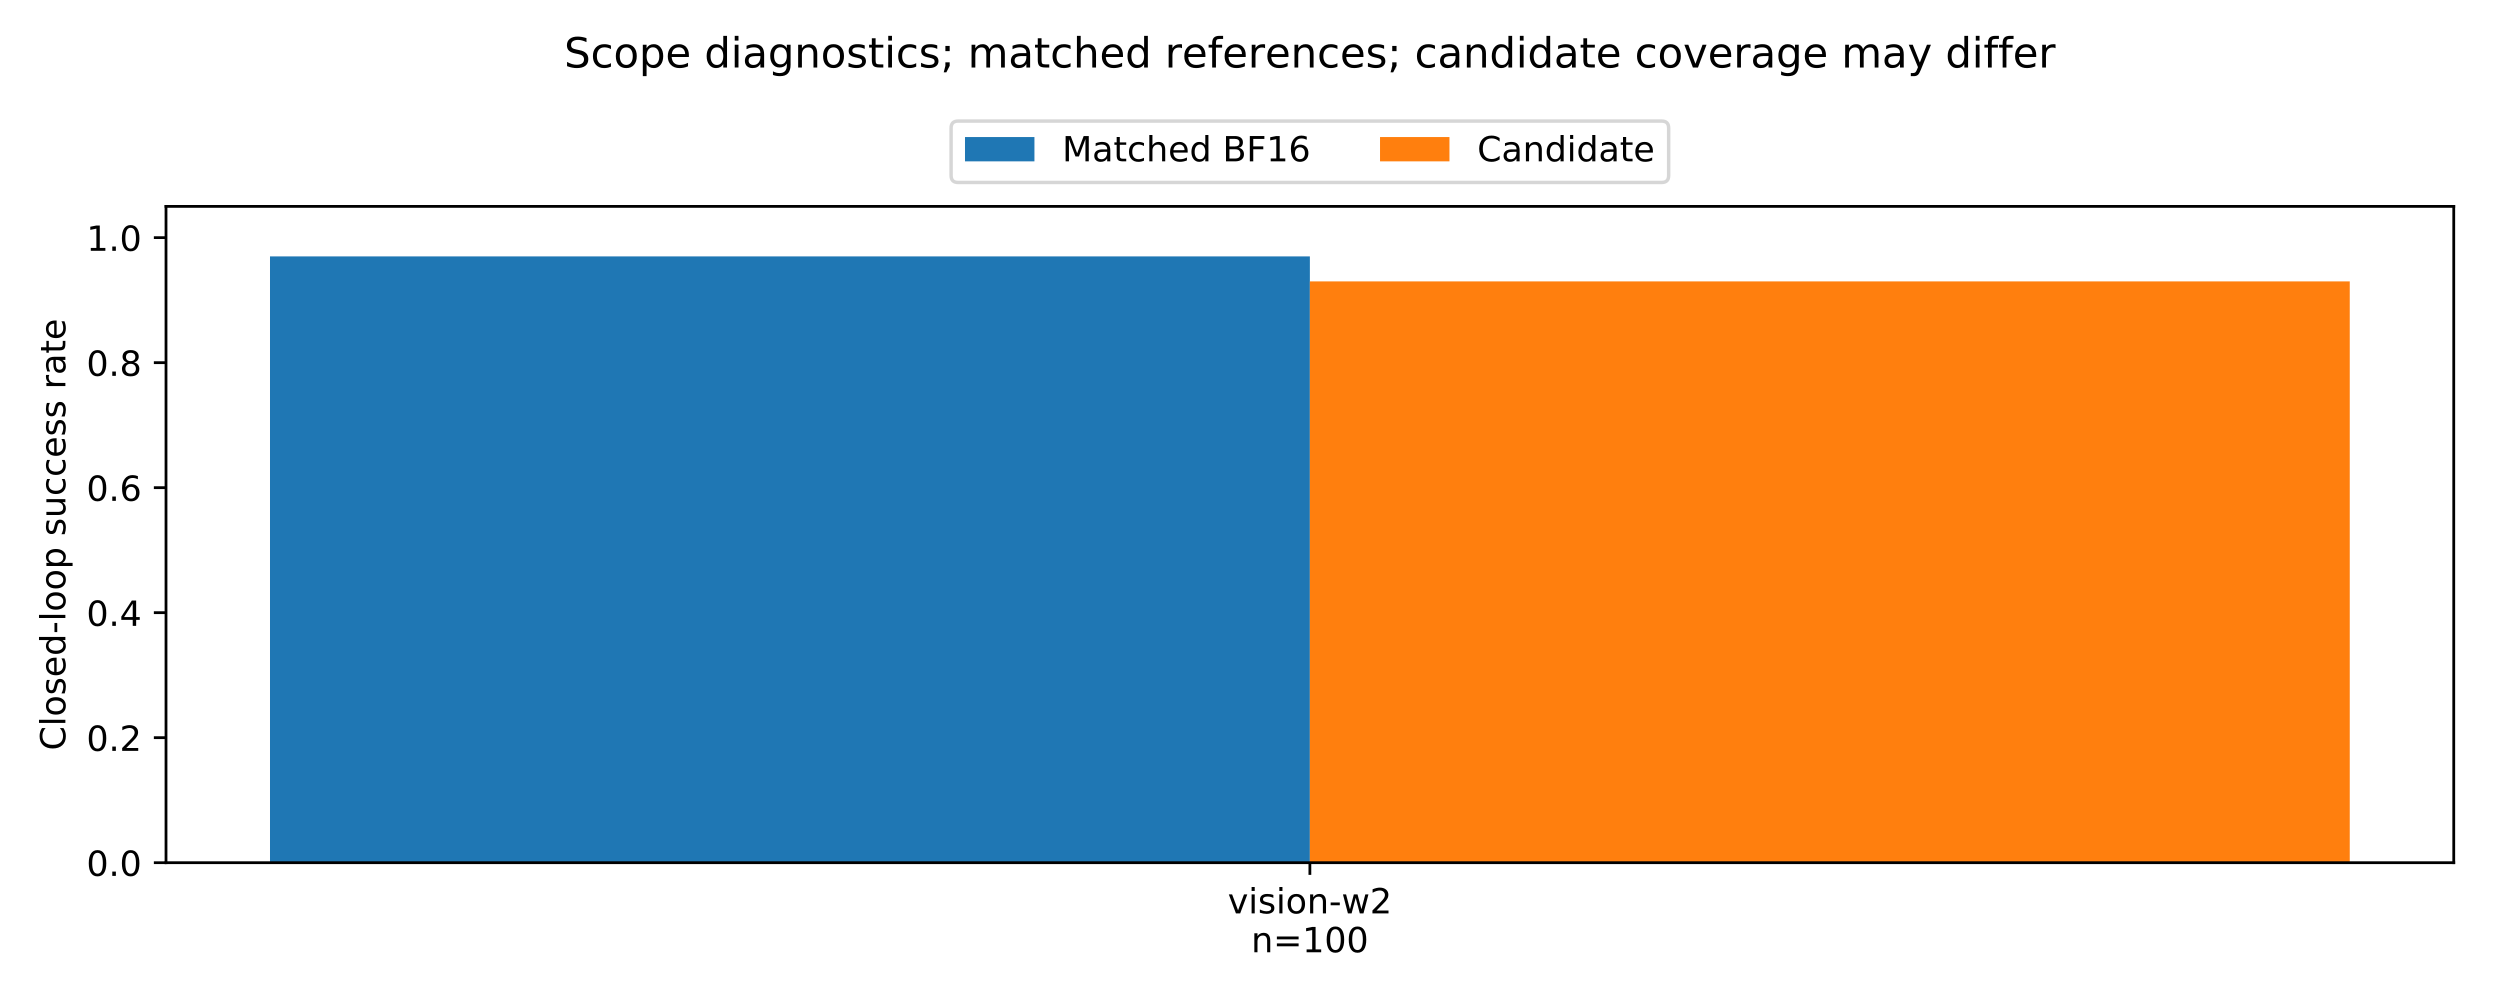
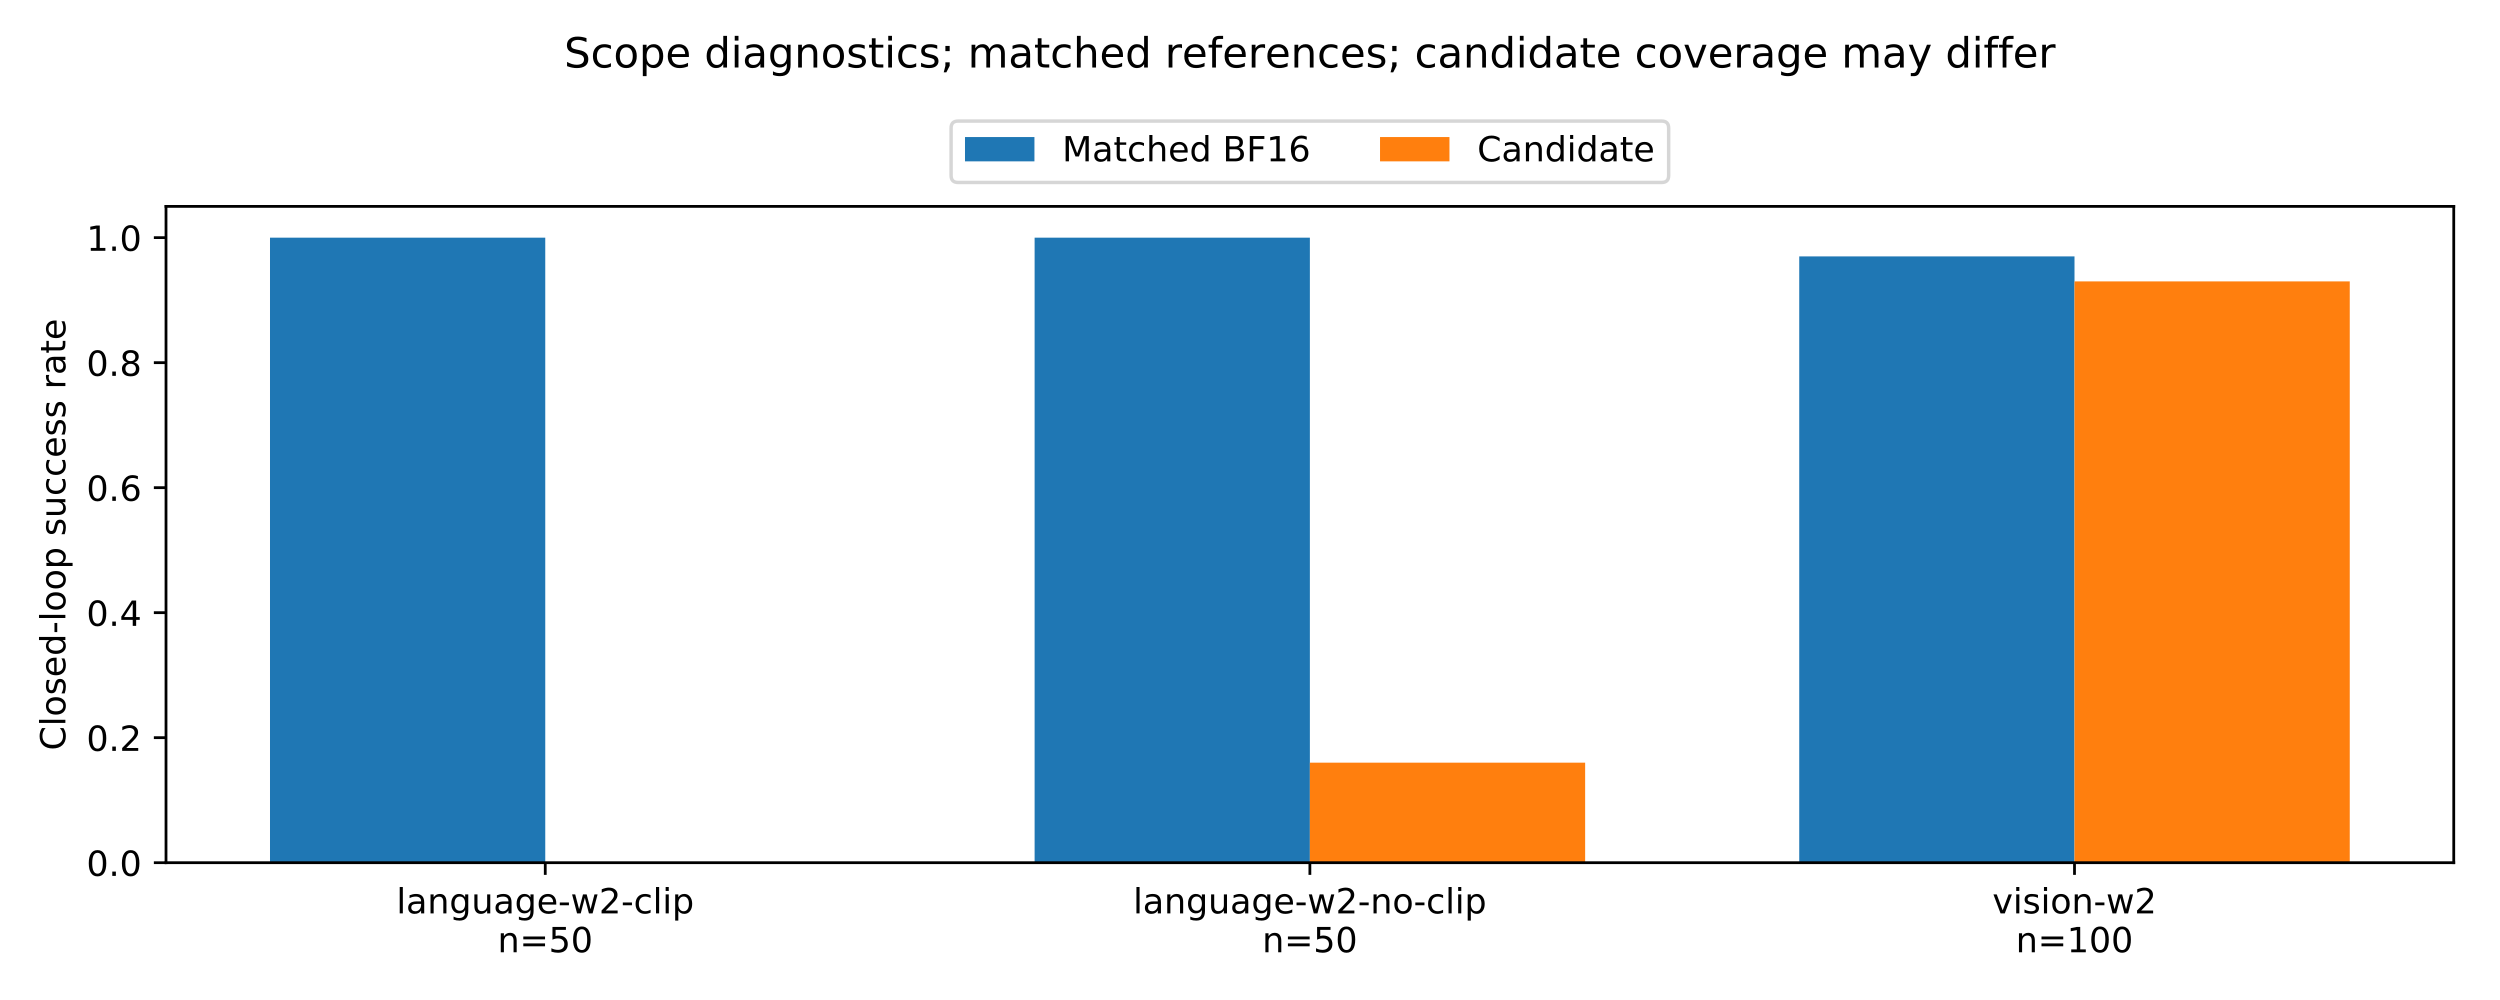
<svg xmlns="http://www.w3.org/2000/svg" xmlns:xlink="http://www.w3.org/1999/xlink" height="288pt" version="1.1" viewBox="0 0 720 288" width="720pt">
  <defs>
    <style type="text/css">
*{stroke-linecap:butt;stroke-linejoin:round;}
  </style>
  </defs>
  <g id="figure_1">
    <g id="patch_1">
      <path d="M 0 288  L 720 288  L 720 0  L 0 0  z " style="fill:#ffffff;" />
    </g>
    <g id="axes_1">
      <g id="patch_2">
        <path d="M 47.81 248.456  L 706.68 248.456  L 706.68 59.44  L 47.81 59.44  z " style="fill:#ffffff;" />
      </g>
      <g id="patch_3">
-         <path clip-path="url(#pd62cf39a39)" d="M 77.759 248.456  L 377.245 248.456  L 377.245 73.841  L 77.759 73.841  z " style="fill:#1f77b4;" />
+         <path clip-path="url(#p282a979e90)" d="M 77.759 248.456  L 157.034 248.456  L 157.034 68.441  L 77.759 68.441  z " style="fill:#1f77b4;" />
      </g>
      <g id="patch_4">
-         <path clip-path="url(#pd62cf39a39)" d="M 377.245 248.456  L 676.731 248.456  L 676.731 81.042  L 377.245 81.042  z " style="fill:#ff7f0e;" />
+         <path clip-path="url(#p282a979e90)" d="M 297.969 248.456  L 377.245 248.456  L 377.245 68.441  L 297.969 68.441  z " style="fill:#1f77b4;" />
+       </g>
+       <g id="patch_5">
+         <path clip-path="url(#p282a979e90)" d="M 518.18 248.456  L 597.456 248.456  L 597.456 73.841  L 518.18 73.841  z " style="fill:#1f77b4;" />
+       </g>
+       <g id="patch_6">
+         <path clip-path="url(#p282a979e90)" d="M 157.034 248.456  L 236.31 248.456  L 236.31 248.456  L 157.034 248.456  z " style="fill:#ff7f0e;" />
+       </g>
+       <g id="patch_7">
+         <path clip-path="url(#p282a979e90)" d="M 377.245 248.456  L 456.521 248.456  L 456.521 219.654  L 377.245 219.654  z " style="fill:#ff7f0e;" />
+       </g>
+       <g id="patch_8">
+         <path clip-path="url(#p282a979e90)" d="M 597.456 248.456  L 676.731 248.456  L 676.731 81.042  L 597.456 81.042  z " style="fill:#ff7f0e;" />
      </g>
      <g id="matplotlib.axis_1">
        <g id="xtick_1">
          <g id="line2d_1">
            <defs>
-               <path d="M 0 0  L 0 3.5  " id="m57a4751237" style="stroke:#000000;stroke-width:0.8;" />
-             </defs>
-             <g>
-               <use style="stroke:#000000;stroke-width:0.8;" x="377.245" xlink:href="#m57a4751237" y="248.456" />
+               <path d="M 0 0  L 0 3.5  " id="me9b60554b5" style="stroke:#000000;stroke-width:0.8;" />
+             </defs>
+             <g>
+               <use style="stroke:#000000;stroke-width:0.8;" x="157.034" xlink:href="#me9b60554b5" y="248.456" />
            </g>
          </g>
          <g id="text_1">
            <defs>
-               <path d="M 2.984 54.688  L 12.5 54.688  L 29.594 8.797  L 46.688 54.688  L 56.203 54.688  L 35.688 0  L 23.484 0  z " id="DejaVuSans-76" />
-               <path d="M 9.422 54.688  L 18.406 54.688  L 18.406 0  L 9.422 0  z M 9.422 75.984  L 18.406 75.984  L 18.406 64.594  L 9.422 64.594  z " id="DejaVuSans-69" />
-               <path d="M 44.281 53.078  L 44.281 44.578  Q 40.484 46.531 36.375 47.5  Q 32.281 48.484 27.875 48.484  Q 21.188 48.484 17.844 46.438  Q 14.5 44.391 14.5 40.281  Q 14.5 37.156 16.891 35.375  Q 19.281 33.594 26.516 31.984  L 29.594 31.297  Q 39.156 29.25 43.188 25.516  Q 47.219 21.781 47.219 15.094  Q 47.219 7.469 41.188 3.016  Q 35.156 -1.422 24.609 -1.422  Q 20.219 -1.422 15.453 -0.562  Q 10.688 0.297 5.422 2  L 5.422 11.281  Q 10.406 8.688 15.234 7.391  Q 20.062 6.109 24.812 6.109  Q 31.156 6.109 34.562 8.281  Q 37.984 10.453 37.984 14.406  Q 37.984 18.062 35.516 20.016  Q 33.062 21.969 24.703 23.781  L 21.578 24.516  Q 13.234 26.266 9.516 29.906  Q 5.812 33.547 5.812 39.891  Q 5.812 47.609 11.281 51.797  Q 16.75 56 26.812 56  Q 31.781 56 36.172 55.266  Q 40.578 54.547 44.281 53.078  z " id="DejaVuSans-73" />
-               <path d="M 30.609 48.391  Q 23.391 48.391 19.188 42.75  Q 14.984 37.109 14.984 27.297  Q 14.984 17.484 19.156 11.844  Q 23.344 6.203 30.609 6.203  Q 37.797 6.203 41.984 11.859  Q 46.188 17.531 46.188 27.297  Q 46.188 37.016 41.984 42.703  Q 37.797 48.391 30.609 48.391  z M 30.609 56  Q 42.328 56 49.016 48.375  Q 55.719 40.766 55.719 27.297  Q 55.719 13.875 49.016 6.219  Q 42.328 -1.422 30.609 -1.422  Q 18.844 -1.422 12.172 6.219  Q 5.516 13.875 5.516 27.297  Q 5.516 40.766 12.172 48.375  Q 18.844 56 30.609 56  z " id="DejaVuSans-6f" />
+               <path d="M 9.422 75.984  L 18.406 75.984  L 18.406 0  L 9.422 0  z " id="DejaVuSans-6c" />
+               <path d="M 34.281 27.484  Q 23.391 27.484 19.188 25  Q 14.984 22.516 14.984 16.5  Q 14.984 11.719 18.141 8.906  Q 21.297 6.109 26.703 6.109  Q 34.188 6.109 38.703 11.406  Q 43.219 16.703 43.219 25.484  L 43.219 27.484  z M 52.203 31.203  L 52.203 0  L 43.219 0  L 43.219 8.297  Q 40.141 3.328 35.547 0.953  Q 30.953 -1.422 24.312 -1.422  Q 15.922 -1.422 10.953 3.297  Q 6 8.016 6 15.922  Q 6 25.141 12.172 29.828  Q 18.359 34.516 30.609 34.516  L 43.219 34.516  L 43.219 35.406  Q 43.219 41.609 39.141 45  Q 35.062 48.391 27.688 48.391  Q 23 48.391 18.547 47.266  Q 14.109 46.141 10.016 43.891  L 10.016 52.203  Q 14.938 54.109 19.578 55.047  Q 24.219 56 28.609 56  Q 40.484 56 46.344 49.844  Q 52.203 43.703 52.203 31.203  z " id="DejaVuSans-61" />
              <path d="M 54.891 33.016  L 54.891 0  L 45.906 0  L 45.906 32.719  Q 45.906 40.484 42.875 44.328  Q 39.844 48.188 33.797 48.188  Q 26.516 48.188 22.312 43.547  Q 18.109 38.922 18.109 30.906  L 18.109 0  L 9.078 0  L 9.078 54.688  L 18.109 54.688  L 18.109 46.188  Q 21.344 51.125 25.703 53.562  Q 30.078 56 35.797 56  Q 45.219 56 50.047 50.172  Q 54.891 44.344 54.891 33.016  z " id="DejaVuSans-6e" />
+               <path d="M 45.406 27.984  Q 45.406 37.75 41.375 43.109  Q 37.359 48.484 30.078 48.484  Q 22.859 48.484 18.828 43.109  Q 14.797 37.75 14.797 27.984  Q 14.797 18.266 18.828 12.891  Q 22.859 7.516 30.078 7.516  Q 37.359 7.516 41.375 12.891  Q 45.406 18.266 45.406 27.984  z M 54.391 6.781  Q 54.391 -7.172 48.188 -13.984  Q 42 -20.797 29.203 -20.797  Q 24.469 -20.797 20.266 -20.094  Q 16.062 -19.391 12.109 -17.922  L 12.109 -9.188  Q 16.062 -11.328 19.922 -12.344  Q 23.781 -13.375 27.781 -13.375  Q 36.625 -13.375 41.016 -8.766  Q 45.406 -4.156 45.406 5.172  L 45.406 9.625  Q 42.625 4.781 38.281 2.391  Q 33.938 0 27.875 0  Q 17.828 0 11.672 7.656  Q 5.516 15.328 5.516 27.984  Q 5.516 40.672 11.672 48.328  Q 17.828 56 27.875 56  Q 33.938 56 38.281 53.609  Q 42.625 51.219 45.406 46.391  L 45.406 54.688  L 54.391 54.688  z " id="DejaVuSans-67" />
+               <path d="M 8.5 21.578  L 8.5 54.688  L 17.484 54.688  L 17.484 21.922  Q 17.484 14.156 20.5 10.266  Q 23.531 6.391 29.594 6.391  Q 36.859 6.391 41.078 11.031  Q 45.312 15.672 45.312 23.688  L 45.312 54.688  L 54.297 54.688  L 54.297 0  L 45.312 0  L 45.312 8.406  Q 42.047 3.422 37.719 1  Q 33.406 -1.422 27.688 -1.422  Q 18.266 -1.422 13.375 4.438  Q 8.5 10.297 8.5 21.578  z M 31.109 56  z " id="DejaVuSans-75" />
+               <path d="M 56.203 29.594  L 56.203 25.203  L 14.891 25.203  Q 15.484 15.922 20.484 11.062  Q 25.484 6.203 34.422 6.203  Q 39.594 6.203 44.453 7.469  Q 49.312 8.734 54.109 11.281  L 54.109 2.781  Q 49.266 0.734 44.188 -0.344  Q 39.109 -1.422 33.891 -1.422  Q 20.797 -1.422 13.156 6.188  Q 5.516 13.812 5.516 26.812  Q 5.516 40.234 12.766 48.109  Q 20.016 56 32.328 56  Q 43.359 56 49.781 48.891  Q 56.203 41.797 56.203 29.594  z M 47.219 32.234  Q 47.125 39.594 43.094 43.984  Q 39.062 48.391 32.422 48.391  Q 24.906 48.391 20.391 44.141  Q 15.875 39.891 15.188 32.172  z " id="DejaVuSans-65" />
              <path d="M 4.891 31.391  L 31.203 31.391  L 31.203 23.391  L 4.891 23.391  z " id="DejaVuSans-2d" />
              <path d="M 4.203 54.688  L 13.188 54.688  L 24.422 12.016  L 35.594 54.688  L 46.188 54.688  L 57.422 12.016  L 68.609 54.688  L 77.594 54.688  L 63.281 0  L 52.688 0  L 40.922 44.828  L 29.109 0  L 18.5 0  z " id="DejaVuSans-77" />
              <path d="M 19.188 8.297  L 53.609 8.297  L 53.609 0  L 7.328 0  L 7.328 8.297  Q 12.938 14.109 22.625 23.891  Q 32.328 33.688 34.812 36.531  Q 39.547 41.844 41.422 45.531  Q 43.312 49.219 43.312 52.781  Q 43.312 58.594 39.234 62.25  Q 35.156 65.922 28.609 65.922  Q 23.969 65.922 18.812 64.312  Q 13.672 62.703 7.812 59.422  L 7.812 69.391  Q 13.766 71.781 18.938 73  Q 24.125 74.219 28.422 74.219  Q 39.75 74.219 46.484 68.547  Q 53.219 62.891 53.219 53.422  Q 53.219 48.922 51.531 44.891  Q 49.859 40.875 45.406 35.406  Q 44.188 33.984 37.641 27.219  Q 31.109 20.453 19.188 8.297  z " id="DejaVuSans-32" />
-             </defs>
-             <g transform="translate(353.6005 263.0544)scale(0.1 -0.1)">
+               <path d="M 48.781 52.594  L 48.781 44.188  Q 44.969 46.297 41.141 47.344  Q 37.312 48.391 33.406 48.391  Q 24.656 48.391 19.812 42.844  Q 14.984 37.312 14.984 27.297  Q 14.984 17.281 19.812 11.734  Q 24.656 6.203 33.406 6.203  Q 37.312 6.203 41.141 7.25  Q 44.969 8.297 48.781 10.406  L 48.781 2.094  Q 45.016 0.344 40.984 -0.531  Q 36.969 -1.422 32.422 -1.422  Q 20.062 -1.422 12.781 6.344  Q 5.516 14.109 5.516 27.297  Q 5.516 40.672 12.859 48.328  Q 20.219 56 33.016 56  Q 37.156 56 41.109 55.141  Q 45.062 54.297 48.781 52.594  z " id="DejaVuSans-63" />
+               <path d="M 9.422 54.688  L 18.406 54.688  L 18.406 0  L 9.422 0  z M 9.422 75.984  L 18.406 75.984  L 18.406 64.594  L 9.422 64.594  z " id="DejaVuSans-69" />
+               <path d="M 18.109 8.203  L 18.109 -20.797  L 9.078 -20.797  L 9.078 54.688  L 18.109 54.688  L 18.109 46.391  Q 20.953 51.266 25.266 53.625  Q 29.594 56 35.594 56  Q 45.562 56 51.781 48.094  Q 58.016 40.188 58.016 27.297  Q 58.016 14.406 51.781 6.484  Q 45.562 -1.422 35.594 -1.422  Q 29.594 -1.422 25.266 0.953  Q 20.953 3.328 18.109 8.203  z M 48.688 27.297  Q 48.688 37.203 44.609 42.844  Q 40.531 48.484 33.406 48.484  Q 26.266 48.484 22.188 42.844  Q 18.109 37.203 18.109 27.297  Q 18.109 17.391 22.188 11.75  Q 26.266 6.109 33.406 6.109  Q 40.531 6.109 44.609 11.75  Q 48.688 17.391 48.688 27.297  z " id="DejaVuSans-70" />
+             </defs>
+             <g transform="translate(114.1751 263.0544)scale(0.1 -0.1)">
+               <use xlink:href="#DejaVuSans-6c" />
+               <use x="27.783" xlink:href="#DejaVuSans-61" />
+               <use x="89.062" xlink:href="#DejaVuSans-6e" />
+               <use x="152.441" xlink:href="#DejaVuSans-67" />
+               <use x="215.918" xlink:href="#DejaVuSans-75" />
+               <use x="279.297" xlink:href="#DejaVuSans-61" />
+               <use x="340.576" xlink:href="#DejaVuSans-67" />
+               <use x="404.053" xlink:href="#DejaVuSans-65" />
+               <use x="465.576" xlink:href="#DejaVuSans-2d" />
+               <use x="501.66" xlink:href="#DejaVuSans-77" />
+               <use x="583.447" xlink:href="#DejaVuSans-32" />
+               <use x="647.07" xlink:href="#DejaVuSans-2d" />
+               <use x="683.154" xlink:href="#DejaVuSans-63" />
+               <use x="738.135" xlink:href="#DejaVuSans-6c" />
+               <use x="765.918" xlink:href="#DejaVuSans-69" />
+               <use x="793.701" xlink:href="#DejaVuSans-70" />
+             </g>
+             <defs>
+               <path d="M 10.594 45.406  L 73.188 45.406  L 73.188 37.203  L 10.594 37.203  z M 10.594 25.484  L 73.188 25.484  L 73.188 17.188  L 10.594 17.188  z " id="DejaVuSans-3d" />
+               <path d="M 10.797 72.906  L 49.516 72.906  L 49.516 64.594  L 19.828 64.594  L 19.828 46.734  Q 21.969 47.469 24.109 47.828  Q 26.266 48.188 28.422 48.188  Q 40.625 48.188 47.75 41.5  Q 54.891 34.812 54.891 23.391  Q 54.891 11.625 47.562 5.094  Q 40.234 -1.422 26.906 -1.422  Q 22.312 -1.422 17.547 -0.641  Q 12.797 0.141 7.719 1.703  L 7.719 11.625  Q 12.109 9.234 16.797 8.062  Q 21.484 6.891 26.703 6.891  Q 35.156 6.891 40.078 11.328  Q 45.016 15.766 45.016 23.391  Q 45.016 31 40.078 35.438  Q 35.156 39.891 26.703 39.891  Q 22.75 39.891 18.812 39.016  Q 14.891 38.141 10.797 36.281  z " id="DejaVuSans-35" />
+               <path d="M 31.781 66.406  Q 24.172 66.406 20.328 58.906  Q 16.5 51.422 16.5 36.375  Q 16.5 21.391 20.328 13.891  Q 24.172 6.391 31.781 6.391  Q 39.453 6.391 43.281 13.891  Q 47.125 21.391 47.125 36.375  Q 47.125 51.422 43.281 58.906  Q 39.453 66.406 31.781 66.406  z M 31.781 74.219  Q 44.047 74.219 50.516 64.516  Q 56.984 54.828 56.984 36.375  Q 56.984 17.969 50.516 8.266  Q 44.047 -1.422 31.781 -1.422  Q 19.531 -1.422 13.062 8.266  Q 6.594 17.969 6.594 36.375  Q 6.594 54.828 13.062 64.516  Q 19.531 74.219 31.781 74.219  z " id="DejaVuSans-30" />
+             </defs>
+             <g transform="translate(143.3133 274.2523)scale(0.1 -0.1)">
+               <use xlink:href="#DejaVuSans-6e" />
+               <use x="63.379" xlink:href="#DejaVuSans-3d" />
+               <use x="147.168" xlink:href="#DejaVuSans-35" />
+               <use x="210.791" xlink:href="#DejaVuSans-30" />
+             </g>
+           </g>
+         </g>
+         <g id="xtick_2">
+           <g id="line2d_2">
+             <g>
+               <use style="stroke:#000000;stroke-width:0.8;" x="377.245" xlink:href="#me9b60554b5" y="248.456" />
+             </g>
+           </g>
+           <g id="text_2">
+             <defs>
+               <path d="M 30.609 48.391  Q 23.391 48.391 19.188 42.75  Q 14.984 37.109 14.984 27.297  Q 14.984 17.484 19.156 11.844  Q 23.344 6.203 30.609 6.203  Q 37.797 6.203 41.984 11.859  Q 46.188 17.531 46.188 27.297  Q 46.188 37.016 41.984 42.703  Q 37.797 48.391 30.609 48.391  z M 30.609 56  Q 42.328 56 49.016 48.375  Q 55.719 40.766 55.719 27.297  Q 55.719 13.875 49.016 6.219  Q 42.328 -1.422 30.609 -1.422  Q 18.844 -1.422 12.172 6.219  Q 5.516 13.875 5.516 27.297  Q 5.516 40.766 12.172 48.375  Q 18.844 56 30.609 56  z " id="DejaVuSans-6f" />
+             </defs>
+             <g transform="translate(326.3528 263.0544)scale(0.1 -0.1)">
+               <use xlink:href="#DejaVuSans-6c" />
+               <use x="27.783" xlink:href="#DejaVuSans-61" />
+               <use x="89.062" xlink:href="#DejaVuSans-6e" />
+               <use x="152.441" xlink:href="#DejaVuSans-67" />
+               <use x="215.918" xlink:href="#DejaVuSans-75" />
+               <use x="279.297" xlink:href="#DejaVuSans-61" />
+               <use x="340.576" xlink:href="#DejaVuSans-67" />
+               <use x="404.053" xlink:href="#DejaVuSans-65" />
+               <use x="465.576" xlink:href="#DejaVuSans-2d" />
+               <use x="501.66" xlink:href="#DejaVuSans-77" />
+               <use x="583.447" xlink:href="#DejaVuSans-32" />
+               <use x="647.07" xlink:href="#DejaVuSans-2d" />
+               <use x="683.154" xlink:href="#DejaVuSans-6e" />
+               <use x="746.533" xlink:href="#DejaVuSans-6f" />
+               <use x="807.73" xlink:href="#DejaVuSans-2d" />
+               <use x="843.814" xlink:href="#DejaVuSans-63" />
+               <use x="898.795" xlink:href="#DejaVuSans-6c" />
+               <use x="926.578" xlink:href="#DejaVuSans-69" />
+               <use x="954.361" xlink:href="#DejaVuSans-70" />
+             </g>
+             <g transform="translate(363.5239 274.2523)scale(0.1 -0.1)">
+               <use xlink:href="#DejaVuSans-6e" />
+               <use x="63.379" xlink:href="#DejaVuSans-3d" />
+               <use x="147.168" xlink:href="#DejaVuSans-35" />
+               <use x="210.791" xlink:href="#DejaVuSans-30" />
+             </g>
+           </g>
+         </g>
+         <g id="xtick_3">
+           <g id="line2d_3">
+             <g>
+               <use style="stroke:#000000;stroke-width:0.8;" x="597.456" xlink:href="#me9b60554b5" y="248.456" />
+             </g>
+           </g>
+           <g id="text_3">
+             <defs>
+               <path d="M 2.984 54.688  L 12.5 54.688  L 29.594 8.797  L 46.688 54.688  L 56.203 54.688  L 35.688 0  L 23.484 0  z " id="DejaVuSans-76" />
+               <path d="M 44.281 53.078  L 44.281 44.578  Q 40.484 46.531 36.375 47.5  Q 32.281 48.484 27.875 48.484  Q 21.188 48.484 17.844 46.438  Q 14.5 44.391 14.5 40.281  Q 14.5 37.156 16.891 35.375  Q 19.281 33.594 26.516 31.984  L 29.594 31.297  Q 39.156 29.25 43.188 25.516  Q 47.219 21.781 47.219 15.094  Q 47.219 7.469 41.188 3.016  Q 35.156 -1.422 24.609 -1.422  Q 20.219 -1.422 15.453 -0.562  Q 10.688 0.297 5.422 2  L 5.422 11.281  Q 10.406 8.688 15.234 7.391  Q 20.062 6.109 24.812 6.109  Q 31.156 6.109 34.562 8.281  Q 37.984 10.453 37.984 14.406  Q 37.984 18.062 35.516 20.016  Q 33.062 21.969 24.703 23.781  L 21.578 24.516  Q 13.234 26.266 9.516 29.906  Q 5.812 33.547 5.812 39.891  Q 5.812 47.609 11.281 51.797  Q 16.75 56 26.812 56  Q 31.781 56 36.172 55.266  Q 40.578 54.547 44.281 53.078  z " id="DejaVuSans-73" />
+             </defs>
+             <g transform="translate(573.811 263.0544)scale(0.1 -0.1)">
              <use xlink:href="#DejaVuSans-76" />
              <use x="59.18" xlink:href="#DejaVuSans-69" />
              <use x="86.963" xlink:href="#DejaVuSans-73" />
              <use x="139.062" xlink:href="#DejaVuSans-69" />
              <use x="166.846" xlink:href="#DejaVuSans-6f" />
              <use x="228.027" xlink:href="#DejaVuSans-6e" />
              <use x="291.406" xlink:href="#DejaVuSans-2d" />
              <use x="327.49" xlink:href="#DejaVuSans-77" />
              <use x="409.277" xlink:href="#DejaVuSans-32" />
            </g>
            <defs>
-               <path d="M 10.594 45.406  L 73.188 45.406  L 73.188 37.203  L 10.594 37.203  z M 10.594 25.484  L 73.188 25.484  L 73.188 17.188  L 10.594 17.188  z " id="DejaVuSans-3d" />
              <path d="M 12.406 8.297  L 28.516 8.297  L 28.516 63.922  L 10.984 60.406  L 10.984 69.391  L 28.422 72.906  L 38.281 72.906  L 38.281 8.297  L 54.391 8.297  L 54.391 0  L 12.406 0  z " id="DejaVuSans-31" />
-               <path d="M 31.781 66.406  Q 24.172 66.406 20.328 58.906  Q 16.5 51.422 16.5 36.375  Q 16.5 21.391 20.328 13.891  Q 24.172 6.391 31.781 6.391  Q 39.453 6.391 43.281 13.891  Q 47.125 21.391 47.125 36.375  Q 47.125 51.422 43.281 58.906  Q 39.453 66.406 31.781 66.406  z M 31.781 74.219  Q 44.047 74.219 50.516 64.516  Q 56.984 54.828 56.984 36.375  Q 56.984 17.969 50.516 8.266  Q 44.047 -1.422 31.781 -1.422  Q 19.531 -1.422 13.062 8.266  Q 6.594 17.969 6.594 36.375  Q 6.594 54.828 13.062 64.516  Q 19.531 74.219 31.781 74.219  z " id="DejaVuSans-30" />
-             </defs>
-             <g transform="translate(360.3427 274.2523)scale(0.1 -0.1)">
+             </defs>
+             <g transform="translate(580.5532 274.2523)scale(0.1 -0.1)">
              <use xlink:href="#DejaVuSans-6e" />
              <use x="63.379" xlink:href="#DejaVuSans-3d" />
              <use x="147.168" xlink:href="#DejaVuSans-31" />
              <use x="210.791" xlink:href="#DejaVuSans-30" />
              <use x="274.414" xlink:href="#DejaVuSans-30" />
            </g>
          </g>
        </g>
      </g>
      <g id="matplotlib.axis_2">
        <g id="ytick_1">
-           <g id="line2d_2">
-             <defs>
-               <path d="M 0 0  L -3.5 0  " id="m1cb2bb7b73" style="stroke:#000000;stroke-width:0.8;" />
-             </defs>
-             <g>
-               <use style="stroke:#000000;stroke-width:0.8;" x="47.81" xlink:href="#m1cb2bb7b73" y="248.456" />
-             </g>
-           </g>
-           <g id="text_2">
+           <g id="line2d_4">
+             <defs>
+               <path d="M 0 0  L -3.5 0  " id="md47184182a" style="stroke:#000000;stroke-width:0.8;" />
+             </defs>
+             <g>
+               <use style="stroke:#000000;stroke-width:0.8;" x="47.81" xlink:href="#md47184182a" y="248.456" />
+             </g>
+           </g>
+           <g id="text_4">
            <defs>
              <path d="M 10.688 12.406  L 21 12.406  L 21 0  L 10.688 0  z " id="DejaVuSans-2e" />
            </defs>
            <g transform="translate(24.90687 252.2552)scale(0.1 -0.1)">
              <use xlink:href="#DejaVuSans-30" />
              <use x="63.623" xlink:href="#DejaVuSans-2e" />
              <use x="95.41" xlink:href="#DejaVuSans-30" />
            </g>
          </g>
        </g>
        <g id="ytick_2">
-           <g id="line2d_3">
-             <g>
-               <use style="stroke:#000000;stroke-width:0.8;" x="47.81" xlink:href="#m1cb2bb7b73" y="212.453" />
-             </g>
-           </g>
-           <g id="text_3">
+           <g id="line2d_5">
+             <g>
+               <use style="stroke:#000000;stroke-width:0.8;" x="47.81" xlink:href="#md47184182a" y="212.453" />
+             </g>
+           </g>
+           <g id="text_5">
            <g transform="translate(24.90687 216.2522)scale(0.1 -0.1)">
              <use xlink:href="#DejaVuSans-30" />
              <use x="63.623" xlink:href="#DejaVuSans-2e" />
              <use x="95.41" xlink:href="#DejaVuSans-32" />
            </g>
          </g>
        </g>
        <g id="ytick_3">
-           <g id="line2d_4">
-             <g>
-               <use style="stroke:#000000;stroke-width:0.8;" x="47.81" xlink:href="#m1cb2bb7b73" y="176.45" />
-             </g>
-           </g>
-           <g id="text_4">
+           <g id="line2d_6">
+             <g>
+               <use style="stroke:#000000;stroke-width:0.8;" x="47.81" xlink:href="#md47184182a" y="176.45" />
+             </g>
+           </g>
+           <g id="text_6">
            <defs>
              <path d="M 37.797 64.312  L 12.891 25.391  L 37.797 25.391  z M 35.203 72.906  L 47.609 72.906  L 47.609 25.391  L 58.016 25.391  L 58.016 17.188  L 47.609 17.188  L 47.609 0  L 37.797 0  L 37.797 17.188  L 4.891 17.188  L 4.891 26.703  z " id="DejaVuSans-34" />
            </defs>
            <g transform="translate(24.90687 180.2491)scale(0.1 -0.1)">
              <use xlink:href="#DejaVuSans-30" />
              <use x="63.623" xlink:href="#DejaVuSans-2e" />
              <use x="95.41" xlink:href="#DejaVuSans-34" />
            </g>
          </g>
        </g>
        <g id="ytick_4">
-           <g id="line2d_5">
-             <g>
-               <use style="stroke:#000000;stroke-width:0.8;" x="47.81" xlink:href="#m1cb2bb7b73" y="140.447" />
-             </g>
-           </g>
-           <g id="text_5">
+           <g id="line2d_7">
+             <g>
+               <use style="stroke:#000000;stroke-width:0.8;" x="47.81" xlink:href="#md47184182a" y="140.447" />
+             </g>
+           </g>
+           <g id="text_7">
            <defs>
              <path d="M 33.016 40.375  Q 26.375 40.375 22.484 35.828  Q 18.609 31.297 18.609 23.391  Q 18.609 15.531 22.484 10.953  Q 26.375 6.391 33.016 6.391  Q 39.656 6.391 43.531 10.953  Q 47.406 15.531 47.406 23.391  Q 47.406 31.297 43.531 35.828  Q 39.656 40.375 33.016 40.375  z M 52.594 71.297  L 52.594 62.312  Q 48.875 64.062 45.094 64.984  Q 41.312 65.922 37.594 65.922  Q 27.828 65.922 22.672 59.328  Q 17.531 52.734 16.797 39.406  Q 19.672 43.656 24.016 45.922  Q 28.375 48.188 33.594 48.188  Q 44.578 48.188 50.953 41.516  Q 57.328 34.859 57.328 23.391  Q 57.328 12.156 50.688 5.359  Q 44.047 -1.422 33.016 -1.422  Q 20.359 -1.422 13.672 8.266  Q 6.984 17.969 6.984 36.375  Q 6.984 53.656 15.188 63.938  Q 23.391 74.219 37.203 74.219  Q 40.922 74.219 44.703 73.484  Q 48.484 72.75 52.594 71.297  z " id="DejaVuSans-36" />
            </defs>
            <g transform="translate(24.90687 144.2461)scale(0.1 -0.1)">
              <use xlink:href="#DejaVuSans-30" />
              <use x="63.623" xlink:href="#DejaVuSans-2e" />
              <use x="95.41" xlink:href="#DejaVuSans-36" />
            </g>
          </g>
        </g>
        <g id="ytick_5">
-           <g id="line2d_6">
-             <g>
-               <use style="stroke:#000000;stroke-width:0.8;" x="47.81" xlink:href="#m1cb2bb7b73" y="104.444" />
-             </g>
-           </g>
-           <g id="text_6">
+           <g id="line2d_8">
+             <g>
+               <use style="stroke:#000000;stroke-width:0.8;" x="47.81" xlink:href="#md47184182a" y="104.444" />
+             </g>
+           </g>
+           <g id="text_8">
            <defs>
              <path d="M 31.781 34.625  Q 24.75 34.625 20.719 30.859  Q 16.703 27.094 16.703 20.516  Q 16.703 13.922 20.719 10.156  Q 24.75 6.391 31.781 6.391  Q 38.812 6.391 42.859 10.172  Q 46.922 13.969 46.922 20.516  Q 46.922 27.094 42.891 30.859  Q 38.875 34.625 31.781 34.625  z M 21.922 38.812  Q 15.578 40.375 12.031 44.719  Q 8.5 49.078 8.5 55.328  Q 8.5 64.062 14.719 69.141  Q 20.953 74.219 31.781 74.219  Q 42.672 74.219 48.875 69.141  Q 55.078 64.062 55.078 55.328  Q 55.078 49.078 51.531 44.719  Q 48 40.375 41.703 38.812  Q 48.828 37.156 52.797 32.312  Q 56.781 27.484 56.781 20.516  Q 56.781 9.906 50.312 4.234  Q 43.844 -1.422 31.781 -1.422  Q 19.734 -1.422 13.25 4.234  Q 6.781 9.906 6.781 20.516  Q 6.781 27.484 10.781 32.312  Q 14.797 37.156 21.922 38.812  z M 18.312 54.391  Q 18.312 48.734 21.844 45.562  Q 25.391 42.391 31.781 42.391  Q 38.141 42.391 41.719 45.562  Q 45.312 48.734 45.312 54.391  Q 45.312 60.062 41.719 63.234  Q 38.141 66.406 31.781 66.406  Q 25.391 66.406 21.844 63.234  Q 18.312 60.062 18.312 54.391  z " id="DejaVuSans-38" />
            </defs>
            <g transform="translate(24.90687 108.243)scale(0.1 -0.1)">
              <use xlink:href="#DejaVuSans-30" />
              <use x="63.623" xlink:href="#DejaVuSans-2e" />
              <use x="95.41" xlink:href="#DejaVuSans-38" />
            </g>
          </g>
        </g>
        <g id="ytick_6">
-           <g id="line2d_7">
-             <g>
-               <use style="stroke:#000000;stroke-width:0.8;" x="47.81" xlink:href="#m1cb2bb7b73" y="68.441" />
-             </g>
-           </g>
-           <g id="text_7">
+           <g id="line2d_9">
+             <g>
+               <use style="stroke:#000000;stroke-width:0.8;" x="47.81" xlink:href="#md47184182a" y="68.441" />
+             </g>
+           </g>
+           <g id="text_9">
            <g transform="translate(24.90687 72.23998)scale(0.1 -0.1)">
              <use xlink:href="#DejaVuSans-31" />
              <use x="63.623" xlink:href="#DejaVuSans-2e" />
              <use x="95.41" xlink:href="#DejaVuSans-30" />
            </g>
          </g>
        </g>
-         <g id="text_8">
+         <g id="text_10">
          <defs>
            <path d="M 64.406 67.281  L 64.406 56.891  Q 59.422 61.531 53.781 63.812  Q 48.141 66.109 41.797 66.109  Q 29.297 66.109 22.656 58.469  Q 16.016 50.828 16.016 36.375  Q 16.016 21.969 22.656 14.328  Q 29.297 6.688 41.797 6.688  Q 48.141 6.688 53.781 8.984  Q 59.422 11.281 64.406 15.922  L 64.406 5.609  Q 59.234 2.094 53.438 0.328  Q 47.656 -1.422 41.219 -1.422  Q 24.656 -1.422 15.125 8.703  Q 5.609 18.844 5.609 36.375  Q 5.609 53.953 15.125 64.078  Q 24.656 74.219 41.219 74.219  Q 47.75 74.219 53.531 72.484  Q 59.328 70.75 64.406 67.281  z " id="DejaVuSans-43" />
-             <path d="M 9.422 75.984  L 18.406 75.984  L 18.406 0  L 9.422 0  z " id="DejaVuSans-6c" />
-             <path d="M 56.203 29.594  L 56.203 25.203  L 14.891 25.203  Q 15.484 15.922 20.484 11.062  Q 25.484 6.203 34.422 6.203  Q 39.594 6.203 44.453 7.469  Q 49.312 8.734 54.109 11.281  L 54.109 2.781  Q 49.266 0.734 44.188 -0.344  Q 39.109 -1.422 33.891 -1.422  Q 20.797 -1.422 13.156 6.188  Q 5.516 13.812 5.516 26.812  Q 5.516 40.234 12.766 48.109  Q 20.016 56 32.328 56  Q 43.359 56 49.781 48.891  Q 56.203 41.797 56.203 29.594  z M 47.219 32.234  Q 47.125 39.594 43.094 43.984  Q 39.062 48.391 32.422 48.391  Q 24.906 48.391 20.391 44.141  Q 15.875 39.891 15.188 32.172  z " id="DejaVuSans-65" />
            <path d="M 45.406 46.391  L 45.406 75.984  L 54.391 75.984  L 54.391 0  L 45.406 0  L 45.406 8.203  Q 42.578 3.328 38.25 0.953  Q 33.938 -1.422 27.875 -1.422  Q 17.969 -1.422 11.734 6.484  Q 5.516 14.406 5.516 27.297  Q 5.516 40.188 11.734 48.094  Q 17.969 56 27.875 56  Q 33.938 56 38.25 53.625  Q 42.578 51.266 45.406 46.391  z M 14.797 27.297  Q 14.797 17.391 18.875 11.75  Q 22.953 6.109 30.078 6.109  Q 37.203 6.109 41.297 11.75  Q 45.406 17.391 45.406 27.297  Q 45.406 37.203 41.297 42.844  Q 37.203 48.484 30.078 48.484  Q 22.953 48.484 18.875 42.844  Q 14.797 37.203 14.797 27.297  z " id="DejaVuSans-64" />
-             <path d="M 18.109 8.203  L 18.109 -20.797  L 9.078 -20.797  L 9.078 54.688  L 18.109 54.688  L 18.109 46.391  Q 20.953 51.266 25.266 53.625  Q 29.594 56 35.594 56  Q 45.562 56 51.781 48.094  Q 58.016 40.188 58.016 27.297  Q 58.016 14.406 51.781 6.484  Q 45.562 -1.422 35.594 -1.422  Q 29.594 -1.422 25.266 0.953  Q 20.953 3.328 18.109 8.203  z M 48.688 27.297  Q 48.688 37.203 44.609 42.844  Q 40.531 48.484 33.406 48.484  Q 26.266 48.484 22.188 42.844  Q 18.109 37.203 18.109 27.297  Q 18.109 17.391 22.188 11.75  Q 26.266 6.109 33.406 6.109  Q 40.531 6.109 44.609 11.75  Q 48.688 17.391 48.688 27.297  z " id="DejaVuSans-70" />
            <path id="DejaVuSans-20" />
-             <path d="M 8.5 21.578  L 8.5 54.688  L 17.484 54.688  L 17.484 21.922  Q 17.484 14.156 20.5 10.266  Q 23.531 6.391 29.594 6.391  Q 36.859 6.391 41.078 11.031  Q 45.312 15.672 45.312 23.688  L 45.312 54.688  L 54.297 54.688  L 54.297 0  L 45.312 0  L 45.312 8.406  Q 42.047 3.422 37.719 1  Q 33.406 -1.422 27.688 -1.422  Q 18.266 -1.422 13.375 4.438  Q 8.5 10.297 8.5 21.578  z M 31.109 56  z " id="DejaVuSans-75" />
-             <path d="M 48.781 52.594  L 48.781 44.188  Q 44.969 46.297 41.141 47.344  Q 37.312 48.391 33.406 48.391  Q 24.656 48.391 19.812 42.844  Q 14.984 37.312 14.984 27.297  Q 14.984 17.281 19.812 11.734  Q 24.656 6.203 33.406 6.203  Q 37.312 6.203 41.141 7.25  Q 44.969 8.297 48.781 10.406  L 48.781 2.094  Q 45.016 0.344 40.984 -0.531  Q 36.969 -1.422 32.422 -1.422  Q 20.062 -1.422 12.781 6.344  Q 5.516 14.109 5.516 27.297  Q 5.516 40.672 12.859 48.328  Q 20.219 56 33.016 56  Q 37.156 56 41.109 55.141  Q 45.062 54.297 48.781 52.594  z " id="DejaVuSans-63" />
            <path d="M 41.109 46.297  Q 39.594 47.172 37.812 47.578  Q 36.031 48 33.891 48  Q 26.266 48 22.188 43.047  Q 18.109 38.094 18.109 28.812  L 18.109 0  L 9.078 0  L 9.078 54.688  L 18.109 54.688  L 18.109 46.188  Q 20.953 51.172 25.484 53.578  Q 30.031 56 36.531 56  Q 37.453 56 38.578 55.875  Q 39.703 55.766 41.062 55.516  z " id="DejaVuSans-72" />
-             <path d="M 34.281 27.484  Q 23.391 27.484 19.188 25  Q 14.984 22.516 14.984 16.5  Q 14.984 11.719 18.141 8.906  Q 21.297 6.109 26.703 6.109  Q 34.188 6.109 38.703 11.406  Q 43.219 16.703 43.219 25.484  L 43.219 27.484  z M 52.203 31.203  L 52.203 0  L 43.219 0  L 43.219 8.297  Q 40.141 3.328 35.547 0.953  Q 30.953 -1.422 24.312 -1.422  Q 15.922 -1.422 10.953 3.297  Q 6 8.016 6 15.922  Q 6 25.141 12.172 29.828  Q 18.359 34.516 30.609 34.516  L 43.219 34.516  L 43.219 35.406  Q 43.219 41.609 39.141 45  Q 35.062 48.391 27.688 48.391  Q 23 48.391 18.547 47.266  Q 14.109 46.141 10.016 43.891  L 10.016 52.203  Q 14.938 54.109 19.578 55.047  Q 24.219 56 28.609 56  Q 40.484 56 46.344 49.844  Q 52.203 43.703 52.203 31.203  z " id="DejaVuSans-61" />
            <path d="M 18.312 70.219  L 18.312 54.688  L 36.812 54.688  L 36.812 47.703  L 18.312 47.703  L 18.312 18.016  Q 18.312 11.328 20.141 9.422  Q 21.969 7.516 27.594 7.516  L 36.812 7.516  L 36.812 0  L 27.594 0  Q 17.188 0 13.234 3.875  Q 9.281 7.766 9.281 18.016  L 9.281 47.703  L 2.688 47.703  L 2.688 54.688  L 9.281 54.688  L 9.281 70.219  z " id="DejaVuSans-74" />
          </defs>
          <g transform="translate(18.82719 216.1214)rotate(-90)scale(0.1 -0.1)">
            <use xlink:href="#DejaVuSans-43" />
            <use x="69.824" xlink:href="#DejaVuSans-6c" />
            <use x="97.607" xlink:href="#DejaVuSans-6f" />
            <use x="158.789" xlink:href="#DejaVuSans-73" />
            <use x="210.889" xlink:href="#DejaVuSans-65" />
            <use x="272.412" xlink:href="#DejaVuSans-64" />
            <use x="335.889" xlink:href="#DejaVuSans-2d" />
            <use x="371.973" xlink:href="#DejaVuSans-6c" />
            <use x="399.756" xlink:href="#DejaVuSans-6f" />
            <use x="460.938" xlink:href="#DejaVuSans-6f" />
            <use x="522.119" xlink:href="#DejaVuSans-70" />
            <use x="585.596" xlink:href="#DejaVuSans-20" />
            <use x="617.383" xlink:href="#DejaVuSans-73" />
            <use x="669.482" xlink:href="#DejaVuSans-75" />
            <use x="732.861" xlink:href="#DejaVuSans-63" />
            <use x="787.842" xlink:href="#DejaVuSans-63" />
            <use x="842.822" xlink:href="#DejaVuSans-65" />
            <use x="904.346" xlink:href="#DejaVuSans-73" />
            <use x="956.445" xlink:href="#DejaVuSans-73" />
            <use x="1008.545" xlink:href="#DejaVuSans-20" />
            <use x="1040.332" xlink:href="#DejaVuSans-72" />
            <use x="1081.445" xlink:href="#DejaVuSans-61" />
            <use x="1142.725" xlink:href="#DejaVuSans-74" />
            <use x="1181.934" xlink:href="#DejaVuSans-65" />
          </g>
        </g>
      </g>
-       <g id="patch_5">
+       <g id="patch_9">
        <path d="M 47.81 248.456  L 47.81 59.44  " style="fill:none;stroke:#000000;stroke-linecap:square;stroke-linejoin:miter;stroke-width:0.8;" />
      </g>
-       <g id="patch_6">
+       <g id="patch_10">
        <path d="M 706.68 248.456  L 706.68 59.44  " style="fill:none;stroke:#000000;stroke-linecap:square;stroke-linejoin:miter;stroke-width:0.8;" />
      </g>
-       <g id="patch_7">
+       <g id="patch_11">
        <path d="M 47.81 248.456  L 706.68 248.456  " style="fill:none;stroke:#000000;stroke-linecap:square;stroke-linejoin:miter;stroke-width:0.8;" />
      </g>
-       <g id="patch_8">
+       <g id="patch_12">
        <path d="M 47.81 59.44  L 706.68 59.44  " style="fill:none;stroke:#000000;stroke-linecap:square;stroke-linejoin:miter;stroke-width:0.8;" />
      </g>
-       <g id="text_9">
+       <g id="text_11">
        <defs>
          <path d="M 53.516 70.516  L 53.516 60.891  Q 47.906 63.578 42.922 64.891  Q 37.938 66.219 33.297 66.219  Q 25.25 66.219 20.875 63.094  Q 16.5 59.969 16.5 54.203  Q 16.5 49.359 19.406 46.891  Q 22.312 44.438 30.422 42.922  L 36.375 41.703  Q 47.406 39.594 52.656 34.297  Q 57.906 29 57.906 20.125  Q 57.906 9.516 50.797 4.047  Q 43.703 -1.422 29.984 -1.422  Q 24.812 -1.422 18.969 -0.25  Q 13.141 0.922 6.891 3.219  L 6.891 13.375  Q 12.891 10.016 18.656 8.297  Q 24.422 6.594 29.984 6.594  Q 38.422 6.594 43.016 9.906  Q 47.609 13.234 47.609 19.391  Q 47.609 24.75 44.312 27.781  Q 41.016 30.812 33.5 32.328  L 27.484 33.5  Q 16.453 35.688 11.516 40.375  Q 6.594 45.062 6.594 53.422  Q 6.594 63.094 13.406 68.656  Q 20.219 74.219 32.172 74.219  Q 37.312 74.219 42.625 73.281  Q 47.953 72.359 53.516 70.516  z " id="DejaVuSans-53" />
-           <path d="M 45.406 27.984  Q 45.406 37.75 41.375 43.109  Q 37.359 48.484 30.078 48.484  Q 22.859 48.484 18.828 43.109  Q 14.797 37.75 14.797 27.984  Q 14.797 18.266 18.828 12.891  Q 22.859 7.516 30.078 7.516  Q 37.359 7.516 41.375 12.891  Q 45.406 18.266 45.406 27.984  z M 54.391 6.781  Q 54.391 -7.172 48.188 -13.984  Q 42 -20.797 29.203 -20.797  Q 24.469 -20.797 20.266 -20.094  Q 16.062 -19.391 12.109 -17.922  L 12.109 -9.188  Q 16.062 -11.328 19.922 -12.344  Q 23.781 -13.375 27.781 -13.375  Q 36.625 -13.375 41.016 -8.766  Q 45.406 -4.156 45.406 5.172  L 45.406 9.625  Q 42.625 4.781 38.281 2.391  Q 33.938 0 27.875 0  Q 17.828 0 11.672 7.656  Q 5.516 15.328 5.516 27.984  Q 5.516 40.672 11.672 48.328  Q 17.828 56 27.875 56  Q 33.938 56 38.281 53.609  Q 42.625 51.219 45.406 46.391  L 45.406 54.688  L 54.391 54.688  z " id="DejaVuSans-67" />
          <path d="M 11.719 51.703  L 22.016 51.703  L 22.016 39.312  L 11.719 39.312  z M 11.719 12.406  L 22.016 12.406  L 22.016 4  L 14.016 -11.625  L 7.719 -11.625  L 11.719 4  z " id="DejaVuSans-3b" />
          <path d="M 52 44.188  Q 55.375 50.25 60.062 53.125  Q 64.75 56 71.094 56  Q 79.641 56 84.281 50.016  Q 88.922 44.047 88.922 33.016  L 88.922 0  L 79.891 0  L 79.891 32.719  Q 79.891 40.578 77.094 44.375  Q 74.312 48.188 68.609 48.188  Q 61.625 48.188 57.562 43.547  Q 53.516 38.922 53.516 30.906  L 53.516 0  L 44.484 0  L 44.484 32.719  Q 44.484 40.625 41.703 44.406  Q 38.922 48.188 33.109 48.188  Q 26.219 48.188 22.156 43.531  Q 18.109 38.875 18.109 30.906  L 18.109 0  L 9.078 0  L 9.078 54.688  L 18.109 54.688  L 18.109 46.188  Q 21.188 51.219 25.484 53.609  Q 29.781 56 35.688 56  Q 41.656 56 45.828 52.969  Q 50 49.953 52 44.188  z " id="DejaVuSans-6d" />
          <path d="M 54.891 33.016  L 54.891 0  L 45.906 0  L 45.906 32.719  Q 45.906 40.484 42.875 44.328  Q 39.844 48.188 33.797 48.188  Q 26.516 48.188 22.312 43.547  Q 18.109 38.922 18.109 30.906  L 18.109 0  L 9.078 0  L 9.078 75.984  L 18.109 75.984  L 18.109 46.188  Q 21.344 51.125 25.703 53.562  Q 30.078 56 35.797 56  Q 45.219 56 50.047 50.172  Q 54.891 44.344 54.891 33.016  z " id="DejaVuSans-68" />
          <path d="M 37.109 75.984  L 37.109 68.5  L 28.516 68.5  Q 23.688 68.5 21.797 66.547  Q 19.922 64.594 19.922 59.516  L 19.922 54.688  L 34.719 54.688  L 34.719 47.703  L 19.922 47.703  L 19.922 0  L 10.891 0  L 10.891 47.703  L 2.297 47.703  L 2.297 54.688  L 10.891 54.688  L 10.891 58.5  Q 10.891 67.625 15.141 71.797  Q 19.391 75.984 28.609 75.984  z " id="DejaVuSans-66" />
          <path d="M 32.172 -5.078  Q 28.375 -14.844 24.75 -17.812  Q 21.141 -20.797 15.094 -20.797  L 7.906 -20.797  L 7.906 -13.281  L 13.188 -13.281  Q 16.891 -13.281 18.938 -11.516  Q 21 -9.766 23.484 -3.219  L 25.094 0.875  L 2.984 54.688  L 12.5 54.688  L 29.594 11.922  L 46.688 54.688  L 56.203 54.688  z " id="DejaVuSans-79" />
        </defs>
        <g transform="translate(162.4834 19.44)scale(0.12 -0.12)">
          <use xlink:href="#DejaVuSans-53" />
          <use x="63.477" xlink:href="#DejaVuSans-63" />
          <use x="118.457" xlink:href="#DejaVuSans-6f" />
          <use x="179.639" xlink:href="#DejaVuSans-70" />
          <use x="243.115" xlink:href="#DejaVuSans-65" />
          <use x="304.639" xlink:href="#DejaVuSans-20" />
          <use x="336.426" xlink:href="#DejaVuSans-64" />
          <use x="399.902" xlink:href="#DejaVuSans-69" />
          <use x="427.686" xlink:href="#DejaVuSans-61" />
          <use x="488.965" xlink:href="#DejaVuSans-67" />
          <use x="552.441" xlink:href="#DejaVuSans-6e" />
          <use x="615.82" xlink:href="#DejaVuSans-6f" />
          <use x="677.002" xlink:href="#DejaVuSans-73" />
          <use x="729.102" xlink:href="#DejaVuSans-74" />
          <use x="768.311" xlink:href="#DejaVuSans-69" />
          <use x="796.094" xlink:href="#DejaVuSans-63" />
          <use x="851.074" xlink:href="#DejaVuSans-73" />
          <use x="903.174" xlink:href="#DejaVuSans-3b" />
          <use x="936.865" xlink:href="#DejaVuSans-20" />
          <use x="968.652" xlink:href="#DejaVuSans-6d" />
          <use x="1066.064" xlink:href="#DejaVuSans-61" />
          <use x="1127.344" xlink:href="#DejaVuSans-74" />
          <use x="1166.553" xlink:href="#DejaVuSans-63" />
          <use x="1221.533" xlink:href="#DejaVuSans-68" />
          <use x="1284.912" xlink:href="#DejaVuSans-65" />
          <use x="1346.436" xlink:href="#DejaVuSans-64" />
          <use x="1409.912" xlink:href="#DejaVuSans-20" />
          <use x="1441.699" xlink:href="#DejaVuSans-72" />
          <use x="1482.781" xlink:href="#DejaVuSans-65" />
          <use x="1544.305" xlink:href="#DejaVuSans-66" />
          <use x="1579.51" xlink:href="#DejaVuSans-65" />
          <use x="1641.033" xlink:href="#DejaVuSans-72" />
          <use x="1682.115" xlink:href="#DejaVuSans-65" />
          <use x="1743.639" xlink:href="#DejaVuSans-6e" />
          <use x="1807.018" xlink:href="#DejaVuSans-63" />
          <use x="1861.998" xlink:href="#DejaVuSans-65" />
          <use x="1923.521" xlink:href="#DejaVuSans-73" />
          <use x="1975.621" xlink:href="#DejaVuSans-3b" />
          <use x="2009.312" xlink:href="#DejaVuSans-20" />
          <use x="2041.1" xlink:href="#DejaVuSans-63" />
          <use x="2096.08" xlink:href="#DejaVuSans-61" />
          <use x="2157.359" xlink:href="#DejaVuSans-6e" />
          <use x="2220.738" xlink:href="#DejaVuSans-64" />
          <use x="2284.215" xlink:href="#DejaVuSans-69" />
          <use x="2311.998" xlink:href="#DejaVuSans-64" />
          <use x="2375.475" xlink:href="#DejaVuSans-61" />
          <use x="2436.754" xlink:href="#DejaVuSans-74" />
          <use x="2475.963" xlink:href="#DejaVuSans-65" />
          <use x="2537.486" xlink:href="#DejaVuSans-20" />
          <use x="2569.273" xlink:href="#DejaVuSans-63" />
          <use x="2624.254" xlink:href="#DejaVuSans-6f" />
          <use x="2685.436" xlink:href="#DejaVuSans-76" />
          <use x="2744.615" xlink:href="#DejaVuSans-65" />
          <use x="2806.139" xlink:href="#DejaVuSans-72" />
          <use x="2847.252" xlink:href="#DejaVuSans-61" />
          <use x="2908.531" xlink:href="#DejaVuSans-67" />
          <use x="2972.008" xlink:href="#DejaVuSans-65" />
          <use x="3033.531" xlink:href="#DejaVuSans-20" />
          <use x="3065.318" xlink:href="#DejaVuSans-6d" />
          <use x="3162.73" xlink:href="#DejaVuSans-61" />
          <use x="3224.01" xlink:href="#DejaVuSans-79" />
          <use x="3283.189" xlink:href="#DejaVuSans-20" />
          <use x="3314.977" xlink:href="#DejaVuSans-64" />
          <use x="3378.453" xlink:href="#DejaVuSans-69" />
          <use x="3406.236" xlink:href="#DejaVuSans-66" />
          <use x="3441.441" xlink:href="#DejaVuSans-66" />
          <use x="3476.646" xlink:href="#DejaVuSans-65" />
          <use x="3538.17" xlink:href="#DejaVuSans-72" />
        </g>
      </g>
      <g id="legend_1">
-         <g id="patch_9">
+         <g id="patch_13">
          <path d="M 275.918 52.55  L 478.572 52.55  Q 480.572 52.55 480.572 50.55  L 480.572 36.872  Q 480.572 34.872 478.572 34.872  L 275.918 34.872  Q 273.918 34.872 273.918 36.872  L 273.918 50.55  Q 273.918 52.55 275.918 52.55  z " style="fill:#ffffff;opacity:0.8;stroke:#cccccc;stroke-linejoin:miter;" />
        </g>
-         <g id="patch_10">
+         <g id="patch_14">
          <path d="M 277.918 46.47  L 297.918 46.47  L 297.918 39.47  L 277.918 39.47  z " style="fill:#1f77b4;" />
        </g>
-         <g id="text_10">
+         <g id="text_12">
          <defs>
            <path d="M 9.812 72.906  L 24.516 72.906  L 43.109 23.297  L 61.812 72.906  L 76.516 72.906  L 76.516 0  L 66.891 0  L 66.891 64.016  L 48.094 14.016  L 38.188 14.016  L 19.391 64.016  L 19.391 0  L 9.812 0  z " id="DejaVuSans-4d" />
            <path d="M 19.672 34.812  L 19.672 8.109  L 35.5 8.109  Q 43.453 8.109 47.281 11.406  Q 51.125 14.703 51.125 21.484  Q 51.125 28.328 47.281 31.562  Q 43.453 34.812 35.5 34.812  z M 19.672 64.797  L 19.672 42.828  L 34.281 42.828  Q 41.5 42.828 45.031 45.531  Q 48.578 48.25 48.578 53.812  Q 48.578 59.328 45.031 62.062  Q 41.5 64.797 34.281 64.797  z M 9.812 72.906  L 35.016 72.906  Q 46.297 72.906 52.391 68.219  Q 58.5 63.531 58.5 54.891  Q 58.5 48.188 55.375 44.234  Q 52.25 40.281 46.188 39.312  Q 53.469 37.75 57.5 32.781  Q 61.531 27.828 61.531 20.406  Q 61.531 10.641 54.891 5.312  Q 48.25 0 35.984 0  L 9.812 0  z " id="DejaVuSans-42" />
            <path d="M 9.812 72.906  L 51.703 72.906  L 51.703 64.594  L 19.672 64.594  L 19.672 43.109  L 48.578 43.109  L 48.578 34.812  L 19.672 34.812  L 19.672 0  L 9.812 0  z " id="DejaVuSans-46" />
          </defs>
          <g transform="translate(305.9177 46.47015)scale(0.1 -0.1)">
            <use xlink:href="#DejaVuSans-4d" />
            <use x="86.279" xlink:href="#DejaVuSans-61" />
            <use x="147.559" xlink:href="#DejaVuSans-74" />
            <use x="186.768" xlink:href="#DejaVuSans-63" />
            <use x="241.748" xlink:href="#DejaVuSans-68" />
            <use x="305.127" xlink:href="#DejaVuSans-65" />
            <use x="366.65" xlink:href="#DejaVuSans-64" />
            <use x="430.127" xlink:href="#DejaVuSans-20" />
            <use x="461.914" xlink:href="#DejaVuSans-42" />
            <use x="530.518" xlink:href="#DejaVuSans-46" />
            <use x="588.037" xlink:href="#DejaVuSans-31" />
            <use x="651.66" xlink:href="#DejaVuSans-36" />
          </g>
        </g>
-         <g id="patch_11">
+         <g id="patch_15">
          <path d="M 397.447 46.47  L 417.447 46.47  L 417.447 39.47  L 397.447 39.47  z " style="fill:#ff7f0e;" />
        </g>
-         <g id="text_11">
+         <g id="text_13">
          <g transform="translate(425.4473 46.47015)scale(0.1 -0.1)">
            <use xlink:href="#DejaVuSans-43" />
            <use x="69.824" xlink:href="#DejaVuSans-61" />
            <use x="131.104" xlink:href="#DejaVuSans-6e" />
            <use x="194.482" xlink:href="#DejaVuSans-64" />
            <use x="257.959" xlink:href="#DejaVuSans-69" />
            <use x="285.742" xlink:href="#DejaVuSans-64" />
            <use x="349.219" xlink:href="#DejaVuSans-61" />
            <use x="410.498" xlink:href="#DejaVuSans-74" />
            <use x="449.707" xlink:href="#DejaVuSans-65" />
          </g>
        </g>
      </g>
    </g>
  </g>
  <defs>
-     <clipPath id="pd62cf39a39">
+     <clipPath id="p282a979e90">
      <rect height="189.016" width="658.87" x="47.81" y="59.44" />
    </clipPath>
  </defs>
</svg>
